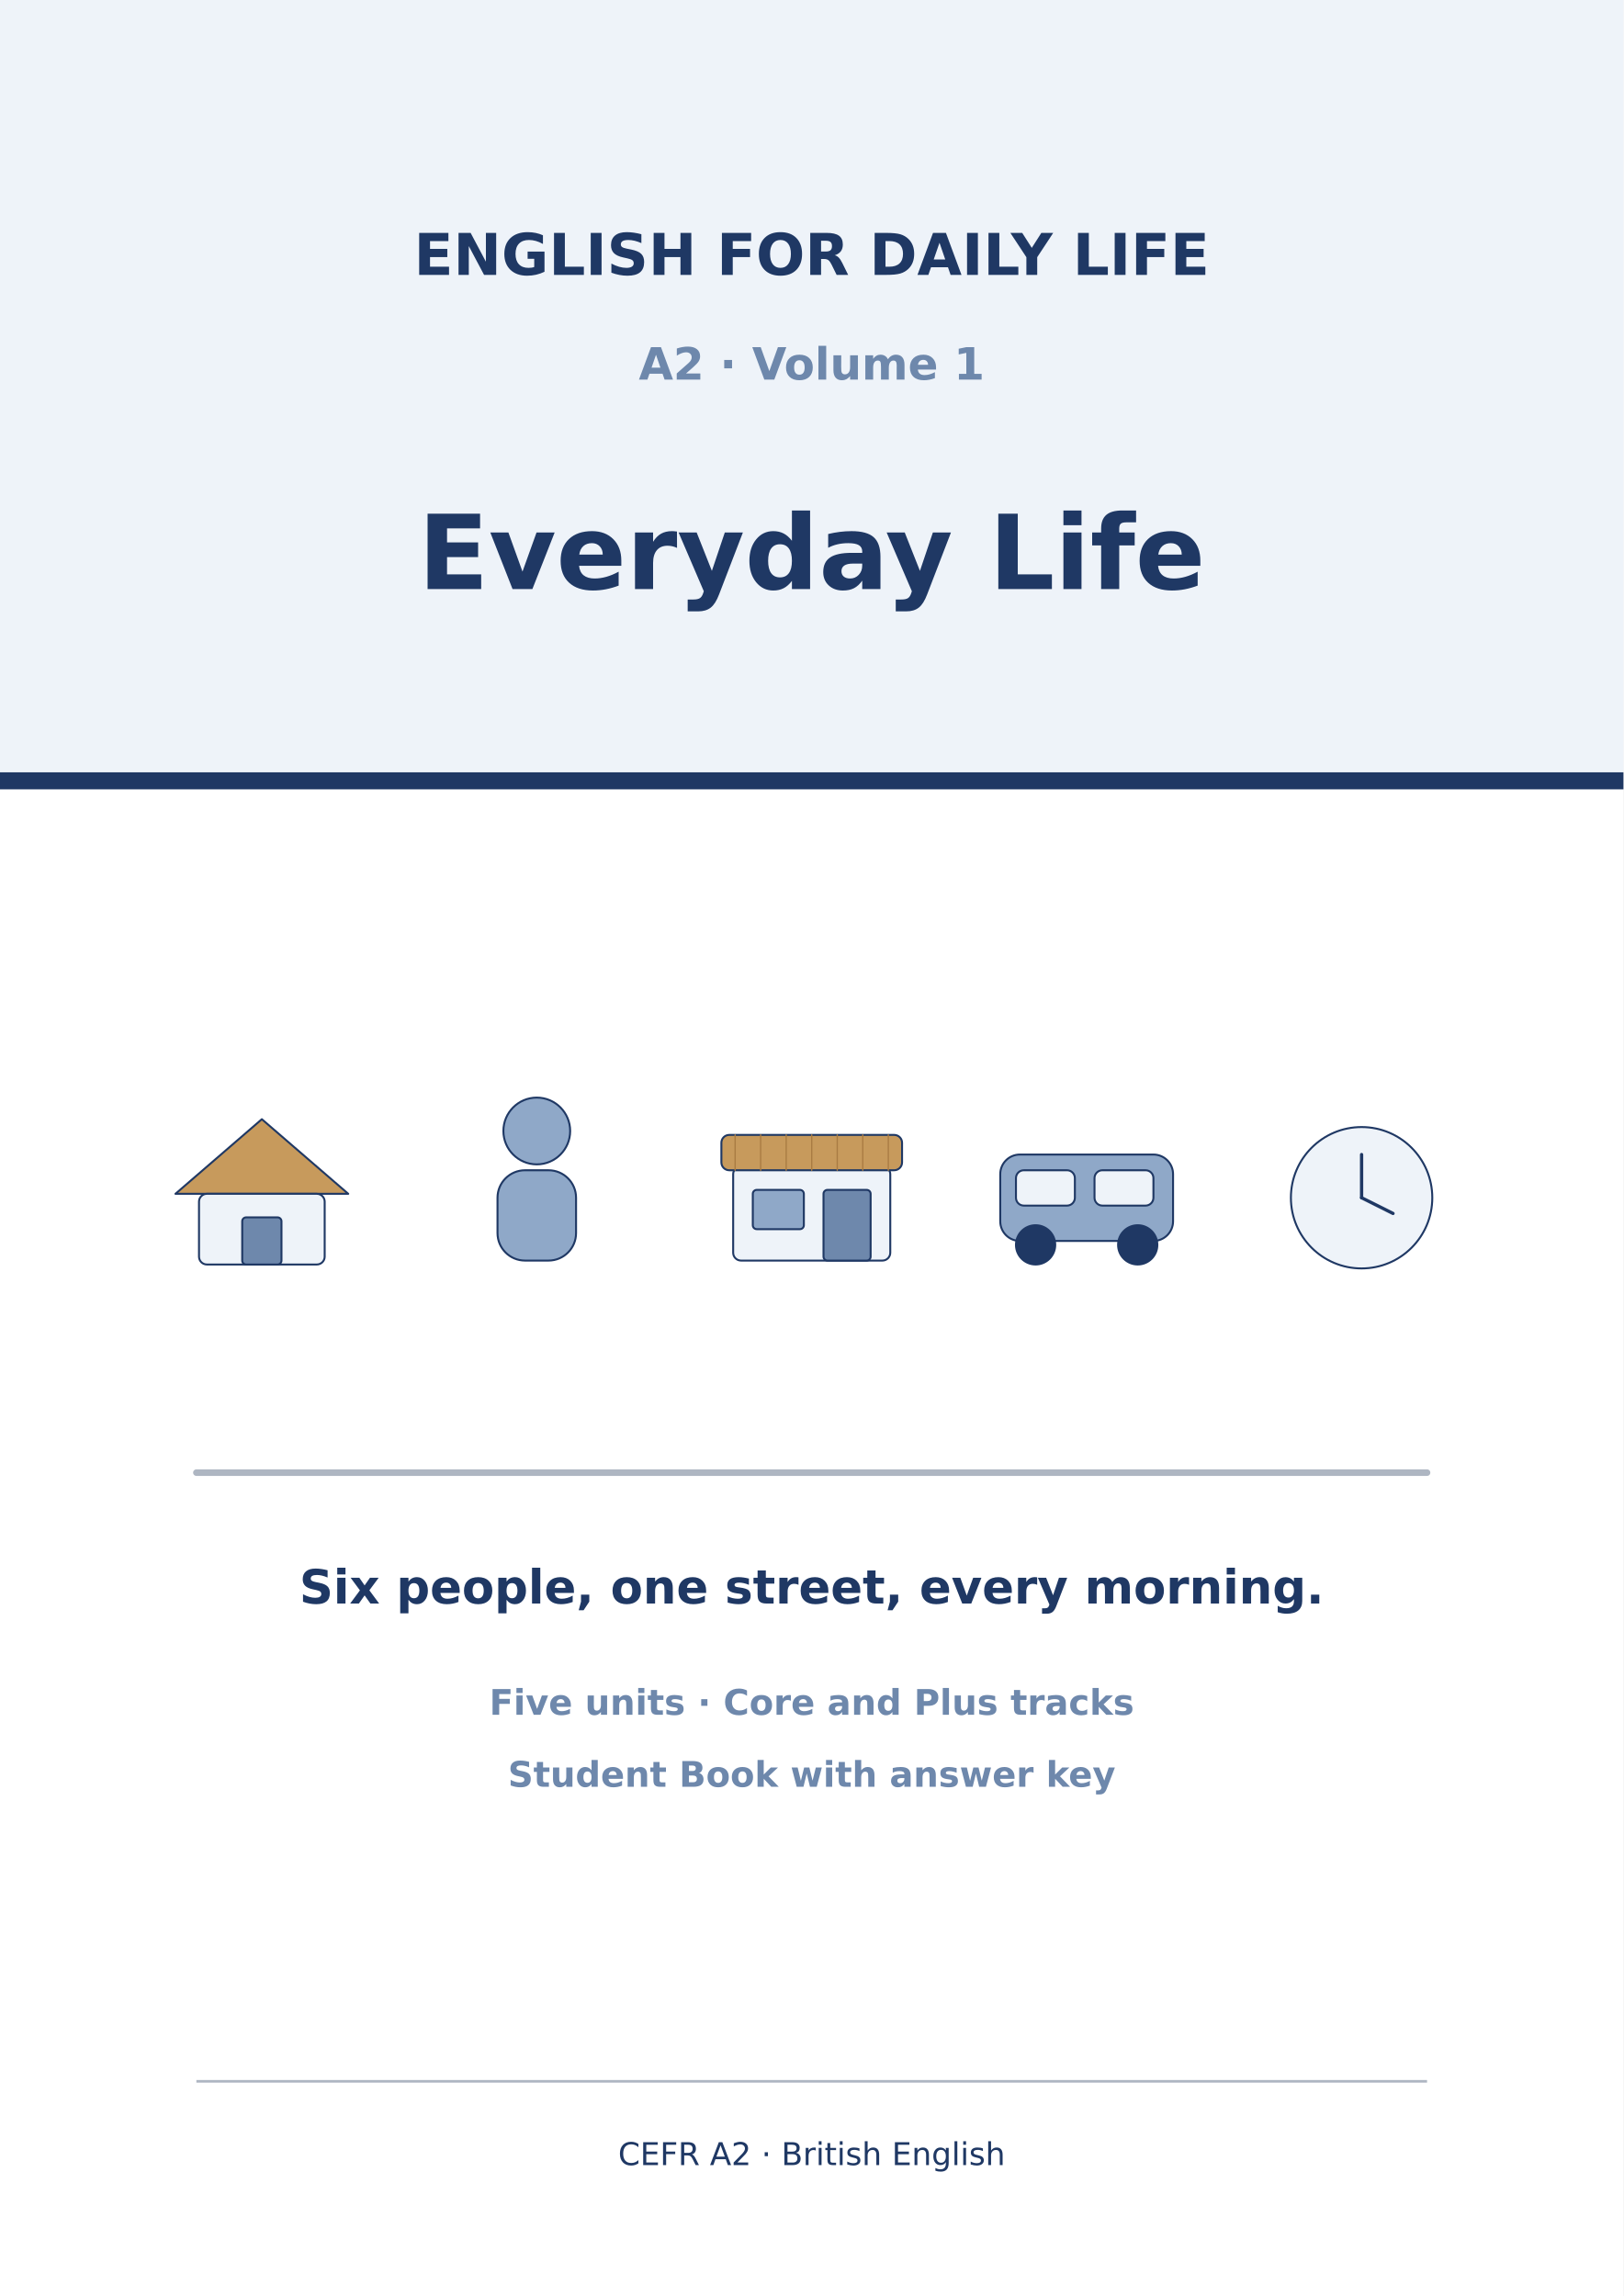
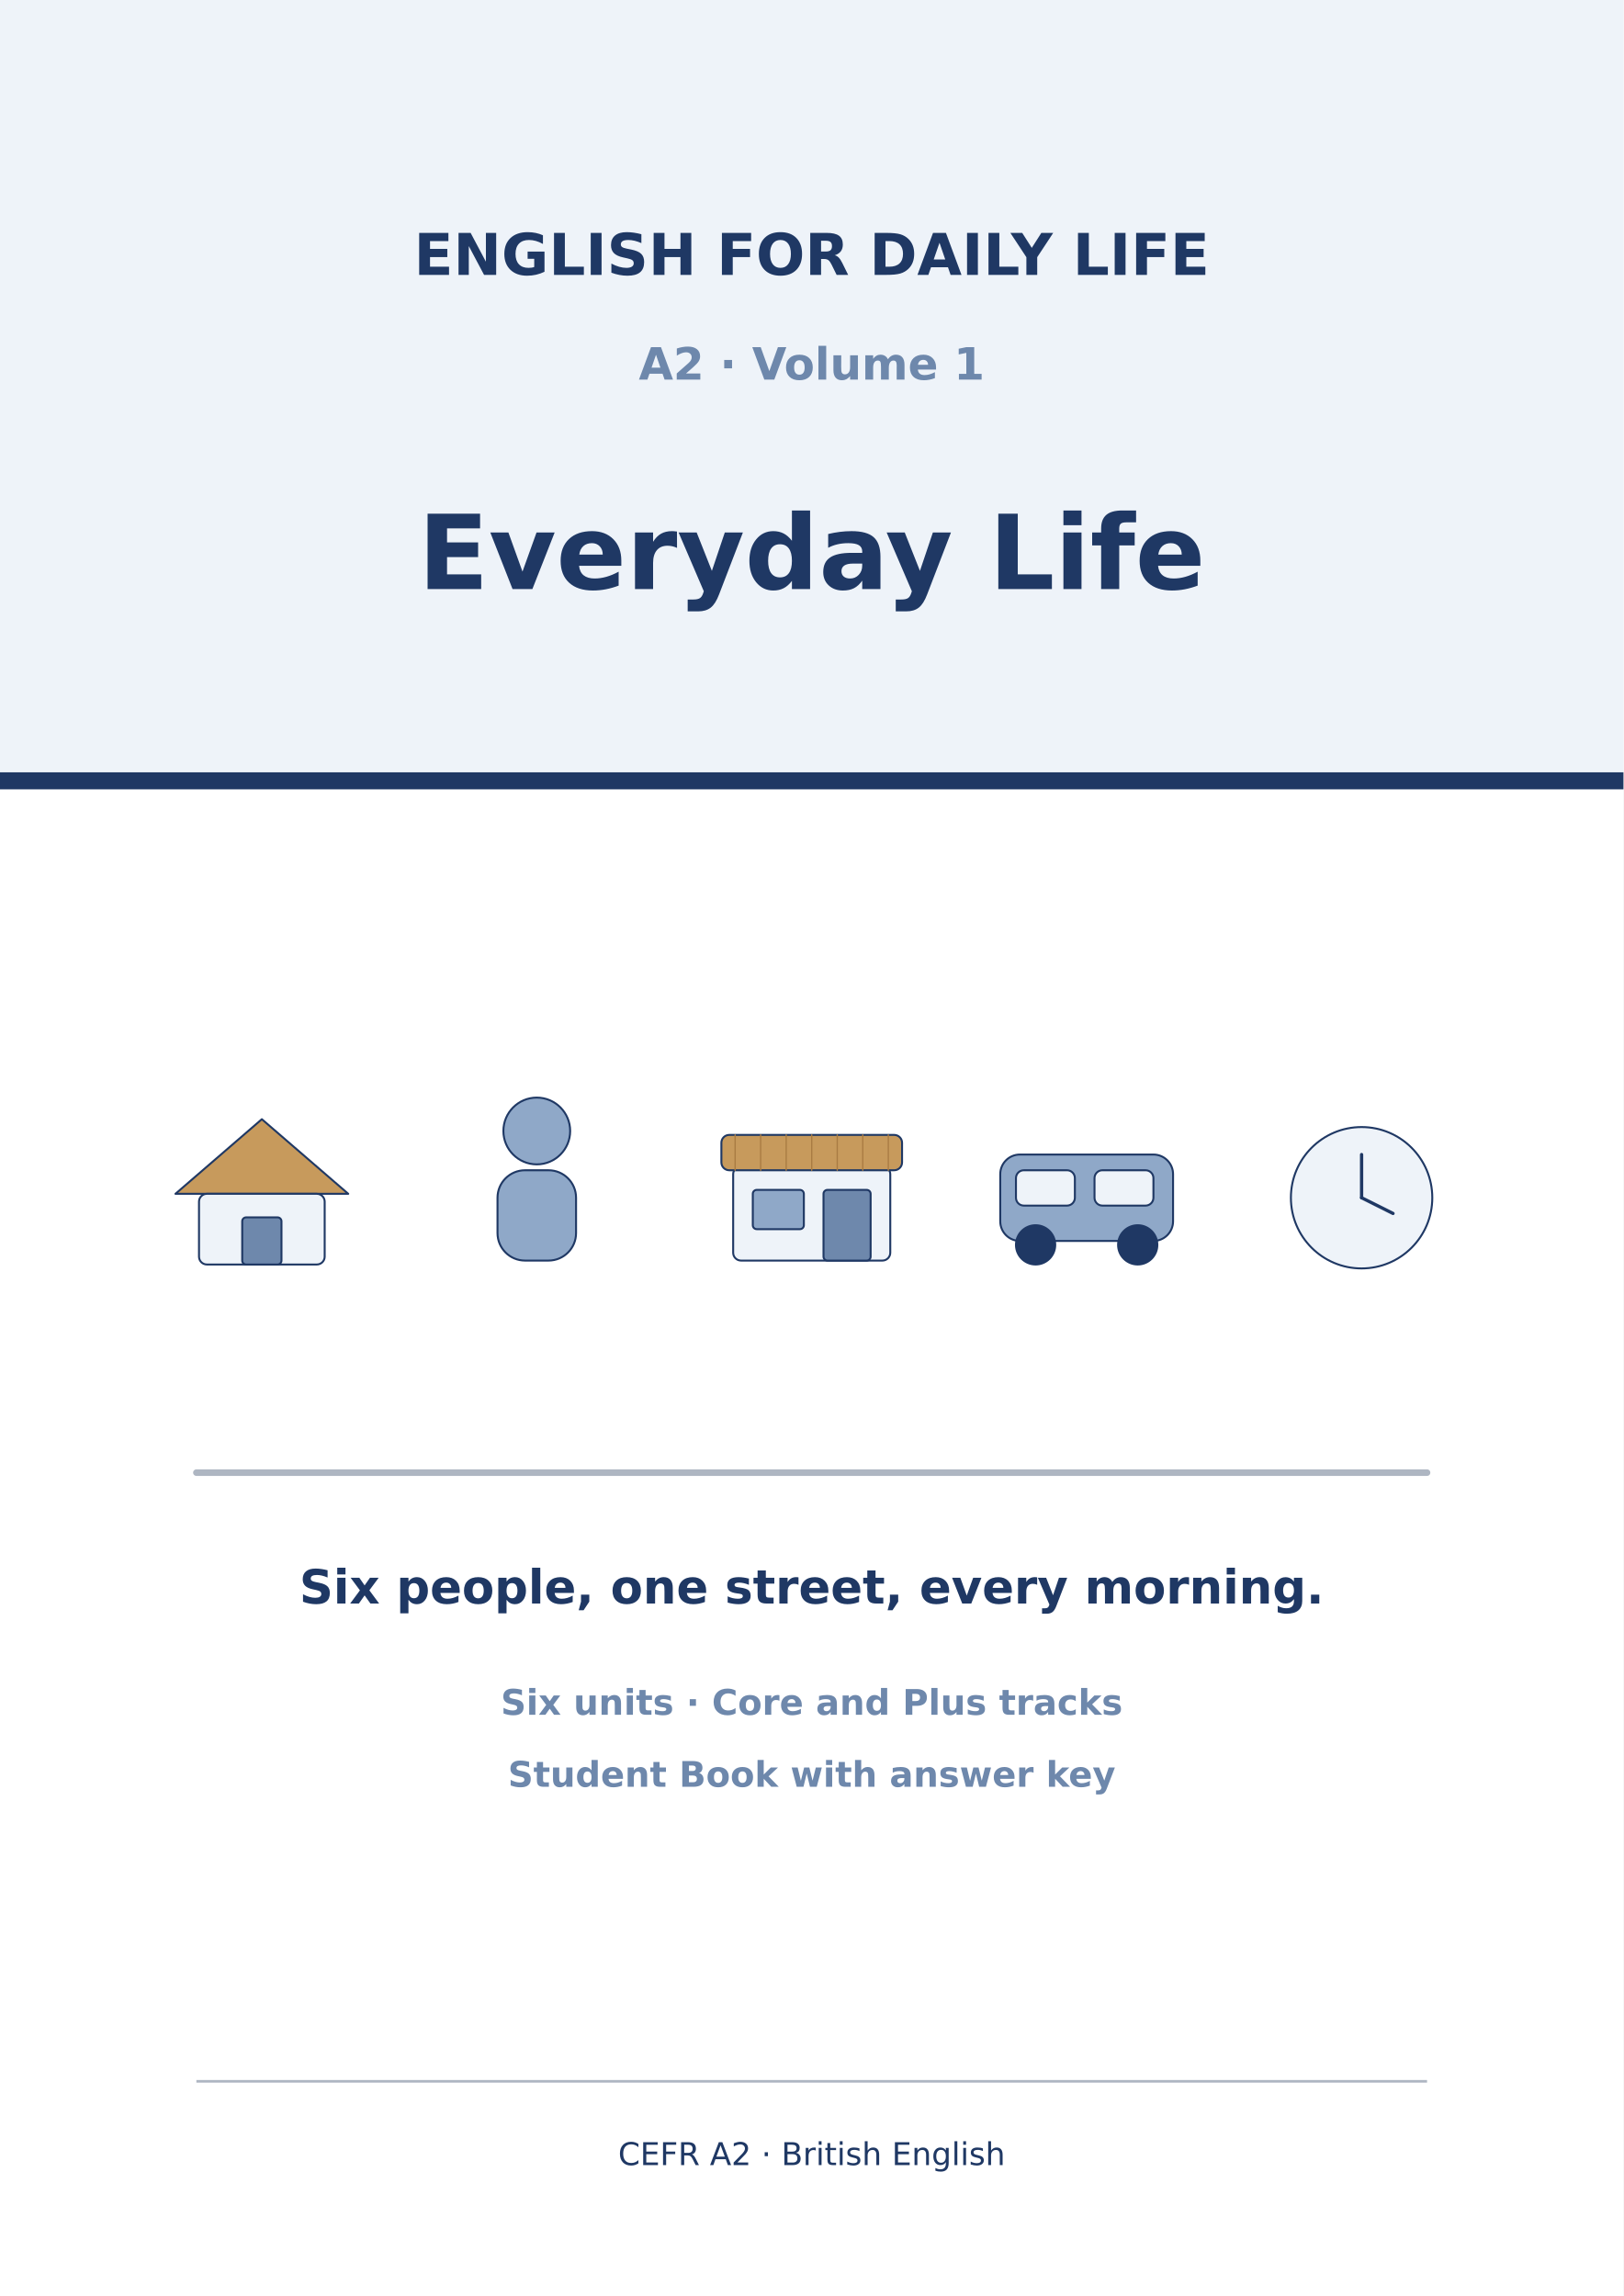
<svg xmlns="http://www.w3.org/2000/svg" width="2480" height="3508" viewBox="0 0 2480 3508">
  <rect width="2480" height="3508" fill="#FFFFFF" />
  <rect x="0.0" y="0.0" width="2480.0" height="1180.0" rx="0" fill="#EEF3F9" stroke="#EEF3F9" stroke-width="0" />
  <rect x="0.0" y="1180.0" width="2480.0" height="26.0" rx="0" fill="#1F3864" stroke="#1F3864" stroke-width="0" />
  <text x="1240.0" y="420.0" font-family="DejaVu Sans" font-size="88" font-weight="bold" fill="#1F3864" text-anchor="middle">ENGLISH FOR DAILY LIFE</text>
  <text x="1240.0" y="580.0" font-family="DejaVu Sans" font-size="68" font-weight="bold" fill="#6E88AC" text-anchor="middle">A2 · Volume 1</text>
  <text x="1240.0" y="900.0" font-family="DejaVu Sans" font-size="158" font-weight="bold" fill="#1F3864" text-anchor="middle">Everyday Life</text>
  <path d="M 268.0 1824.0 L 400.0 1710.0 L 532.0 1824.0 Z" fill="#C79A5C" stroke="#1F3864" stroke-width="3" stroke-linecap="round" stroke-linejoin="round" />
  <rect x="304.0" y="1824.0" width="192.0" height="108.0" rx="12.0" fill="#EEF3F9" stroke="#1F3864" stroke-width="3" />
  <rect x="370.0" y="1860.0" width="60.0" height="72.0" rx="6.0" fill="#6E88AC" stroke="#1F3864" stroke-width="3" />
  <circle cx="820.0" cy="1728.0" r="51.0" fill="#8FA8C8" stroke="#1F3864" stroke-width="3" />
  <rect x="760.0" y="1788.0" width="120.0" height="138.0" rx="42.0" fill="#8FA8C8" stroke="#1F3864" stroke-width="3" />
  <rect x="1120.0" y="1782.0" width="240.0" height="144.0" rx="12.0" fill="#EEF3F9" stroke="#1F3864" stroke-width="3" />
  <rect x="1102.0" y="1734.0" width="276.0" height="54.0" rx="12.0" fill="#C79A5C" stroke="#1F3864" stroke-width="3" />
  <line x1="1123.0" y1="1734.0" x2="1123.0" y2="1788.0" stroke="#A97C43" stroke-width="2" stroke-linecap="round" />
  <line x1="1162.0" y1="1734.0" x2="1162.0" y2="1788.0" stroke="#A97C43" stroke-width="2" stroke-linecap="round" />
  <line x1="1201.0" y1="1734.0" x2="1201.0" y2="1788.0" stroke="#A97C43" stroke-width="2" stroke-linecap="round" />
  <line x1="1240.0" y1="1734.0" x2="1240.0" y2="1788.0" stroke="#A97C43" stroke-width="2" stroke-linecap="round" />
  <line x1="1279.0" y1="1734.0" x2="1279.0" y2="1788.0" stroke="#A97C43" stroke-width="2" stroke-linecap="round" />
  <line x1="1318.0" y1="1734.0" x2="1318.0" y2="1788.0" stroke="#A97C43" stroke-width="2" stroke-linecap="round" />
  <line x1="1357.0" y1="1734.0" x2="1357.0" y2="1788.0" stroke="#A97C43" stroke-width="2" stroke-linecap="round" />
  <rect x="1150.0" y="1818.0" width="78.0" height="60.0" rx="6.0" fill="#8FA8C8" stroke="#1F3864" stroke-width="3" />
  <rect x="1258.0" y="1818.0" width="72.0" height="108.0" rx="6.0" fill="#6E88AC" stroke="#1F3864" stroke-width="3" />
  <rect x="1528.0" y="1764.0" width="264.0" height="132.0" rx="30.0" fill="#8FA8C8" stroke="#1F3864" stroke-width="3" />
  <rect x="1552.0" y="1788.0" width="90.0" height="54.0" rx="12.0" fill="#EEF3F9" stroke="#1F3864" stroke-width="3" />
  <rect x="1672.0" y="1788.0" width="90.0" height="54.0" rx="12.0" fill="#EEF3F9" stroke="#1F3864" stroke-width="3" />
  <circle cx="1582.0" cy="1902.0" r="30.0" fill="#1F3864" stroke="#1F3864" stroke-width="3" />
  <circle cx="1738.0" cy="1902.0" r="30.0" fill="#1F3864" stroke="#1F3864" stroke-width="3" />
  <circle cx="2080.0" cy="1830.0" r="108.0" fill="#EEF3F9" stroke="#1F3864" stroke-width="3" />
  <line x1="2080.0" y1="1830.0" x2="2080.0" y2="1764.0" stroke="#1F3864" stroke-width="5" stroke-linecap="round" />
  <line x1="2080.0" y1="1830.0" x2="2128.0" y2="1854.0" stroke="#1F3864" stroke-width="5" stroke-linecap="round" />
  <line x1="300.0" y1="2250.0" x2="2180.0" y2="2250.0" stroke="#AEB6C2" stroke-width="10" stroke-linecap="round" />
  <text x="1240.0" y="2450.0" font-family="DejaVu Sans" font-size="72" font-weight="bold" fill="#1F3864" text-anchor="middle">Six people, one street, every morning.</text>
-   <text x="1240.0" y="2620.0" font-family="DejaVu Sans" font-size="54" font-weight="bold" fill="#6E88AC" text-anchor="middle">Five units · Core and Plus tracks</text>
+   <text x="1240.0" y="2620.0" font-family="DejaVu Sans" font-size="54" font-weight="bold" fill="#6E88AC" text-anchor="middle">Six units · Core and Plus tracks</text>
  <text x="1240.0" y="2730.0" font-family="DejaVu Sans" font-size="54" font-weight="bold" fill="#6E88AC" text-anchor="middle">Student Book with answer key</text>
  <rect x="300.0" y="3178.0" width="1880.0" height="4.0" rx="0" fill="#AEB6C2" stroke="#AEB6C2" stroke-width="0" />
  <text x="1240.0" y="3308.0" font-family="DejaVu Sans" font-size="48" font-weight="normal" fill="#1F3864" text-anchor="middle">CEFR A2 · British English</text>
</svg>
